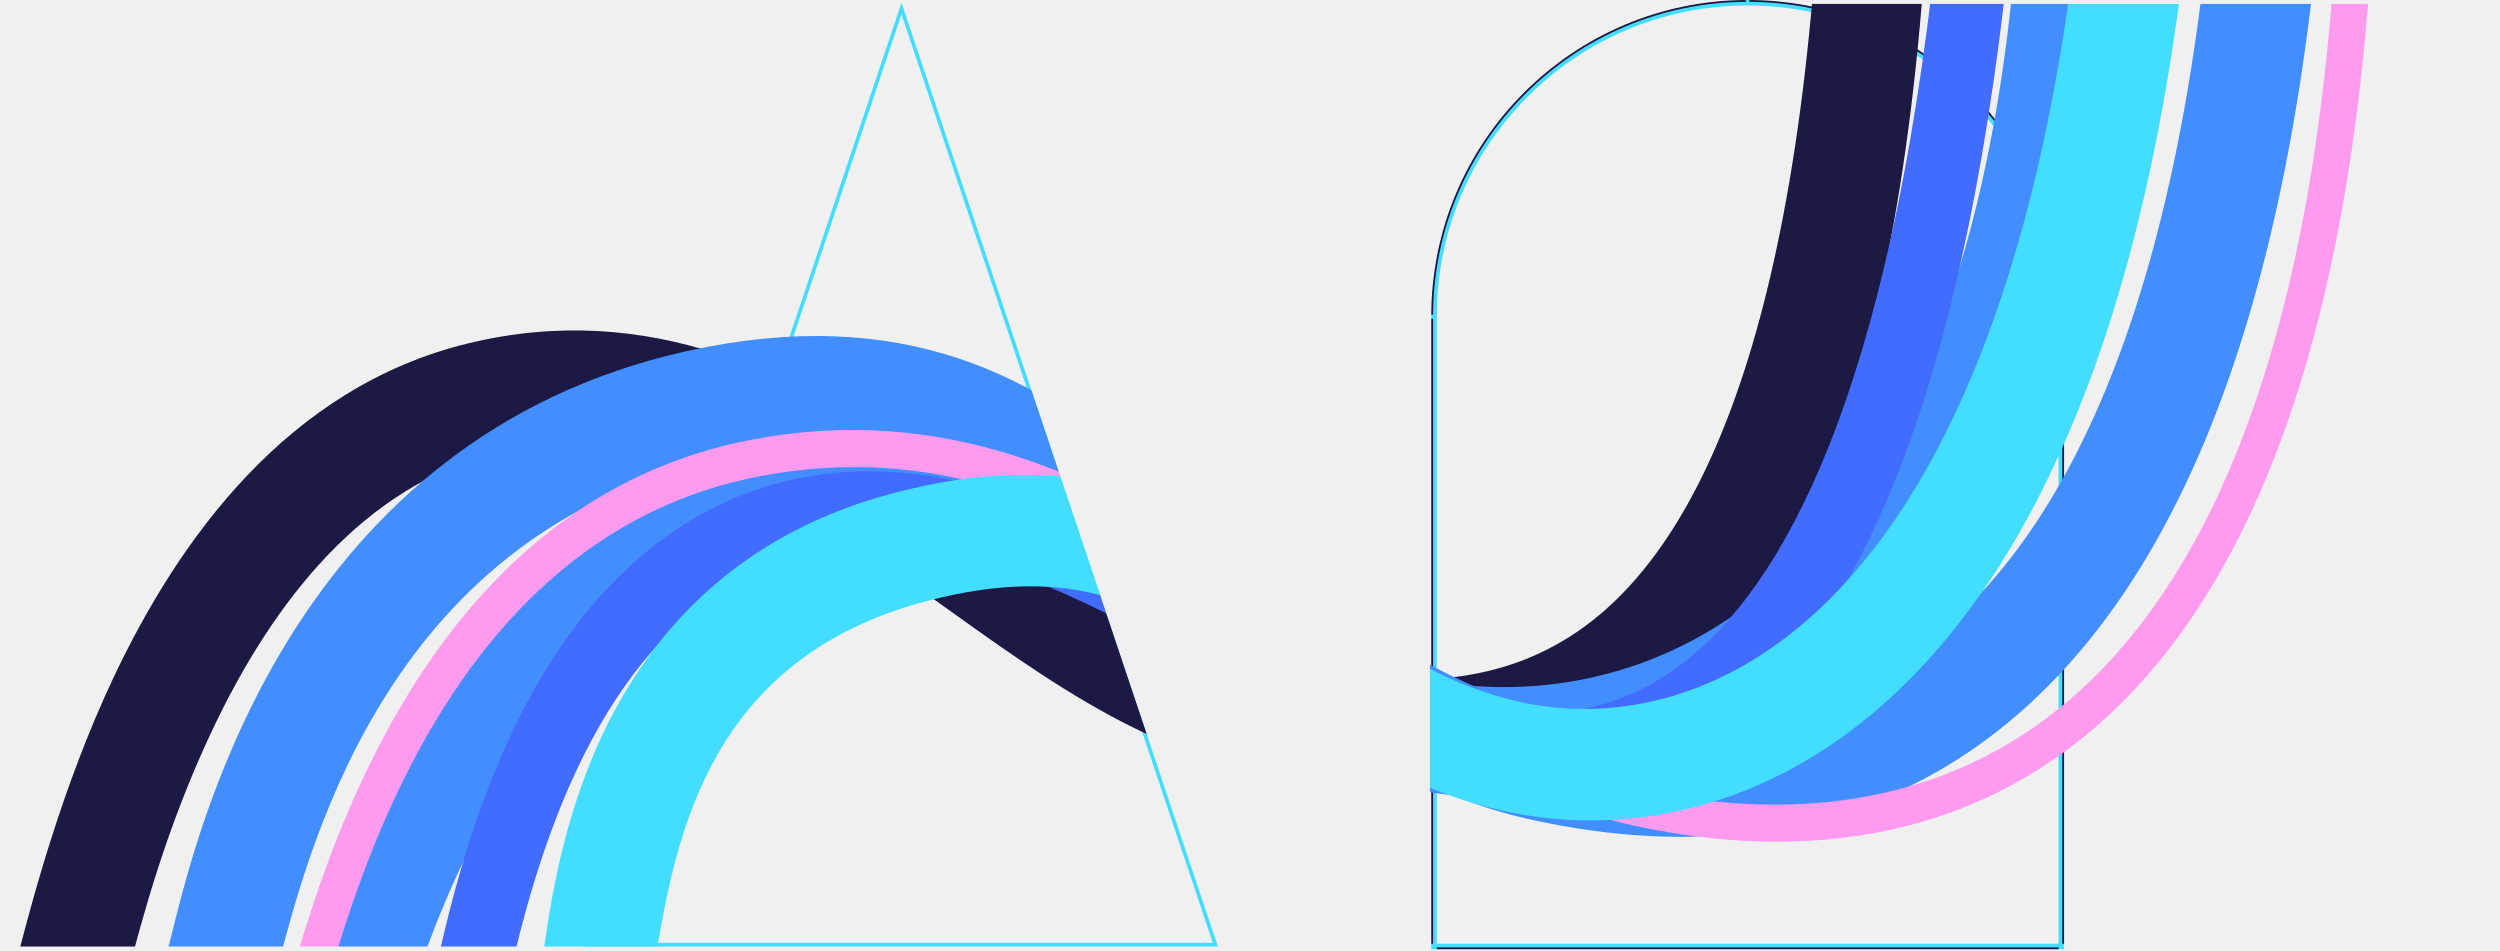
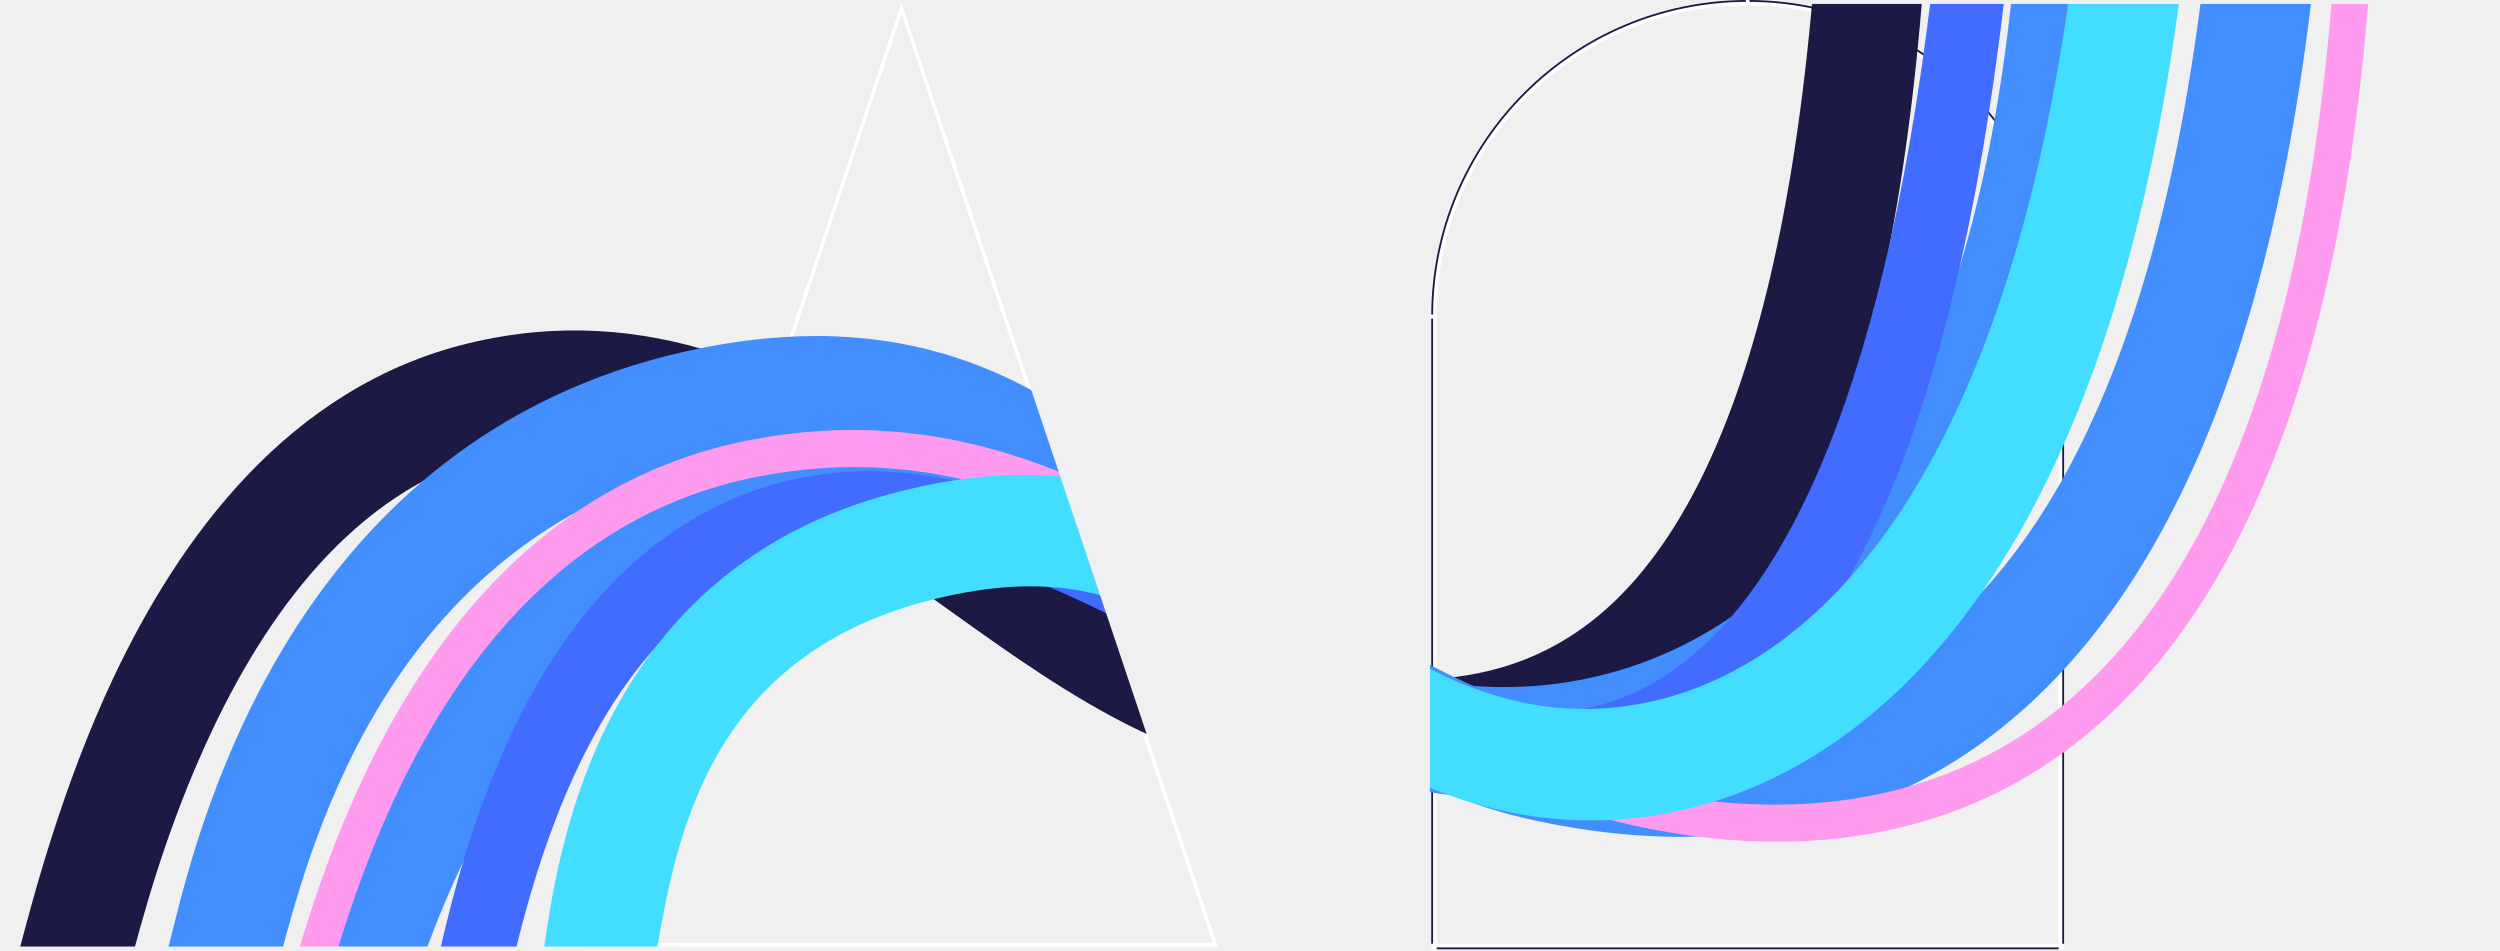
<svg xmlns="http://www.w3.org/2000/svg" width="681" height="259" viewBox="0 0 681 259" fill="none">
-   <path d="M160.069 257.336L245.567 2.316L331.065 257.336H160.069Z" stroke="#42DDFF" />
+   <path d="M160.069 257.336L245.567 2.316L331.065 257.336H160.069Z" stroke="white" />
  <mask id="path-2-inside-1_148_181" fill="white">
    <path fill-rule="evenodd" clip-rule="evenodd" d="M562.256 86.193C562.256 38.59 523.666 0 476.063 0C428.46 0 389.87 38.59 389.87 86.193C389.87 86.228 389.87 86.262 389.87 86.297V258.579H562.256L562.256 86.193Z" />
  </mask>
-   <path d="M562.256 86.193H561.256H562.256ZM389.87 86.297H390.87L390.87 86.296L389.87 86.297ZM389.87 258.579H388.87V259.579H389.87V258.579ZM562.256 258.579V259.579H563.256V258.579H562.256ZM476.063 1C523.114 1 561.256 39.142 561.256 86.193H563.256C563.256 38.038 524.218 -1 476.063 -1V1ZM390.87 86.193C390.87 39.142 429.012 1 476.063 1V-1C427.908 -1 388.87 38.038 388.87 86.193H390.87ZM390.87 86.296C390.87 86.262 390.87 86.227 390.87 86.193H388.87C388.87 86.228 388.87 86.263 388.87 86.298L390.87 86.296ZM390.87 258.579V86.297H388.87V258.579H390.87ZM562.256 257.579H389.87V259.579H562.256V257.579ZM561.256 86.193L561.256 258.579H563.256L563.256 86.193H561.256Z" fill="#1C1A44" mask="url(#path-2-inside-1_148_181)" stroke="#42DDFF" />
+   <path d="M562.256 86.193H561.256H562.256ZM389.87 86.297H390.87L390.87 86.296L389.87 86.297ZM389.87 258.579H388.87V259.579H389.87V258.579ZM562.256 258.579V259.579H563.256V258.579H562.256ZM476.063 1C523.114 1 561.256 39.142 561.256 86.193H563.256C563.256 38.038 524.218 -1 476.063 -1V1ZM390.87 86.193C390.87 39.142 429.012 1 476.063 1V-1C427.908 -1 388.87 38.038 388.87 86.193H390.87ZM390.87 86.296C390.87 86.262 390.87 86.227 390.87 86.193H388.87C388.87 86.228 388.87 86.263 388.87 86.298L390.87 86.296ZM390.87 258.579V86.297H388.87V258.579H390.87ZM562.256 257.579H389.87V259.579H562.256V257.579ZM561.256 86.193L561.256 258.579H563.256L563.256 86.193H561.256Z" fill="#1C1A44" mask="url(#path-2-inside-1_148_181)" stroke="white" />
  <circle cx="481.814" cy="139.499" r="5.751" fill="#FCF9F6" />
  <mask id="mask0_148_181" style="mask-type:alpha" maskUnits="userSpaceOnUse" x="0" y="0" width="681" height="259">
    <path fill-rule="evenodd" clip-rule="evenodd" d="M489.739 1.079H680.5V258.079H389.5V1.079H462.388C466.842 0.369 471.409 0 476.063 0C480.717 0 485.285 0.369 489.739 1.079Z" fill="#D9D9D9" />
    <path d="M159.374 257.836H331.76L245.567 0.743L37 29.579L0.5 257.836H159.374Z" fill="#D9D9D9" />
  </mask>
  <g mask="url(#mask0_148_181)">
    <path fill-rule="evenodd" clip-rule="evenodd" d="M462.913 184.376C422.365 225.387 371.552 216.849 337.377 208.79C317.947 204.207 300.12 194.415 283.64 183.639C275.364 178.227 267.183 172.4 259.212 166.691C258.569 166.23 257.927 165.77 257.286 165.311C249.907 160.022 242.698 154.857 235.383 149.936C203.638 128.582 173.176 114.159 136.114 123.069C99.111 131.965 74.347 163.924 57.751 199.041C45.241 225.512 38.762 250.165 34.629 265.891C33.195 271.344 32.044 275.723 31.022 278.734L2.979 267.265C3.382 266.079 4.032 263.582 4.951 260.054C8.688 245.708 16.87 214.298 30.942 184.521C48.727 146.89 78.425 105.338 127.761 93.477C177.038 81.631 216.817 102.117 250.594 124.838C258.324 130.037 265.912 135.476 273.22 140.713C273.882 141.188 274.541 141.66 275.198 142.131C283.196 147.86 290.866 153.317 298.502 158.31C313.844 168.342 328.083 175.838 342.383 179.21C375.669 187.06 412.199 191.768 441.486 162.145C472.103 131.179 498.466 59.371 497.188 -99.885L526.812 -98.345C528.099 62.004 502.132 144.709 462.913 184.376Z" fill="#1C1A44" />
    <path fill-rule="evenodd" clip-rule="evenodd" d="M554.398 190.289C506.959 235.076 450.346 230.929 415.33 222.873C396.548 218.551 379.293 209.74 363.285 200.122C355.277 195.31 347.348 190.15 339.641 185.135L339.595 185.105C331.793 180.028 324.202 175.088 316.508 170.45C285.926 152.014 256.133 139.837 219.446 149.215C181.734 158.855 156.228 184.737 139.134 211.439C123.549 235.786 115.625 259.726 111.983 270.731C111.626 271.811 111.309 272.766 111.031 273.585L82.933 262.387C83.187 261.641 83.486 260.735 83.833 259.682C87.472 248.644 96.418 221.512 114.046 193.976C133.377 163.779 163.953 131.785 210.896 119.785C258.862 107.523 297.484 124.561 330.628 144.542C338.801 149.469 346.787 154.666 354.455 159.656L354.636 159.774C362.44 164.853 369.909 169.709 377.365 174.189C392.317 183.172 406.294 190.055 420.458 193.314C451.333 200.418 496.151 202.979 533.669 167.558C571.833 131.528 605.914 53.103 605.914 -111.751L635.596 -110.232C635.596 57.413 601.192 146.111 554.398 190.289Z" fill="#428EFF" />
    <path fill-rule="evenodd" clip-rule="evenodd" d="M508.737 177.482C466.862 218.183 415.786 222.384 379.789 213.895C360.257 209.289 344.724 198.501 331.321 186.828C324.649 181.018 318.241 174.747 312.138 168.768L311.901 168.536C305.773 162.532 299.912 156.791 293.782 151.37C281.452 140.468 268.79 131.571 253.59 126.5C238.522 121.473 219.79 119.823 194.946 125.349C107.13 144.886 85.037 228.006 76.273 260.979C75.2 265.016 74.327 268.302 73.557 270.627L45.442 259.373C45.875 258.065 46.435 255.824 47.188 252.814C54.583 223.234 80.555 119.343 187.055 95.651C216.189 89.169 240.336 90.699 261.232 97.67C281.995 104.597 298.38 116.515 312.359 128.875C319.121 134.854 325.497 141.101 331.454 146.938L331.935 147.409C338.14 153.488 343.879 159.09 349.714 164.172C361.325 174.284 372.249 181.357 384.796 184.316C412.957 190.957 453.747 187.867 487.698 154.868C521.815 121.707 551.211 56.212 551.211 -66.873L580.836 -65.084C580.836 62.332 550.445 136.944 508.737 177.482Z" fill="#428EFF" />
    <path fill-rule="evenodd" clip-rule="evenodd" d="M579.738 189.625C537.542 233.155 483.923 233.829 443.059 224.426C422.294 219.649 403.19 209.869 384.81 198.459C375.616 192.752 366.541 186.595 357.514 180.419C356.461 179.698 355.408 178.976 354.356 178.256C346.365 172.782 338.403 167.328 330.311 162.106C293.757 138.513 255.53 120.294 206.629 129.791C157.896 139.255 128.447 175.184 110.218 211.823C101.122 230.106 94.909 248.4 90.54 263.332C88.358 270.792 86.642 277.391 85.248 282.75L85.16 283.09C83.84 288.167 82.74 292.396 81.808 294.935L72.521 290.979C73.264 288.954 74.245 285.21 75.674 279.715L75.685 279.672C77.077 274.32 78.824 267.602 81.048 260C85.507 244.757 91.909 225.869 101.35 206.893C120.196 169.014 151.51 130.115 204.315 119.86C256.951 109.638 297.987 129.563 335.292 153.64C343.514 158.948 351.603 164.488 359.581 169.953C360.634 170.674 361.684 171.394 362.732 172.111C371.758 178.287 380.661 184.324 389.634 189.895C407.59 201.041 425.577 210.158 444.769 214.574C483.819 223.559 533.484 222.623 572.536 182.336C611.816 141.813 641.409 60.466 637.308 -94.286L647.199 -94.052C651.325 61.648 621.705 146.329 579.738 189.625Z" fill="#FF9BEF" />
    <path fill-rule="evenodd" clip-rule="evenodd" d="M440.437 212.084C422.893 216.566 406.198 214.595 392.669 211.404C378.576 208.081 363.647 200.795 348.854 192.811C343.386 189.86 337.968 186.834 332.533 183.798C322.778 178.348 312.969 172.869 302.724 167.746C271.033 151.899 240.246 142.241 210.936 153.506C181.26 164.911 163.146 193.006 151.727 222.259C146.078 236.73 142.234 251.063 139.461 263.006C138.2 268.436 137.17 273.329 136.281 277.553C136.192 277.976 136.104 278.392 136.018 278.802C135.109 283.115 134.267 287.075 133.466 289.783L114.535 282.882C115.06 281.103 115.726 278.05 116.701 273.425C116.787 273.016 116.875 272.599 116.965 272.172C117.852 267.96 118.922 262.874 120.232 257.233C123.118 244.804 127.211 229.472 133.329 213.8C145.442 182.769 166.176 148.671 203.065 134.493C240.319 120.176 277.856 133.313 310.52 149.646C321.134 154.953 331.777 160.895 341.842 166.514C347.163 169.484 352.322 172.365 357.23 175.013C371.914 182.937 384.755 189.031 396.006 191.685C407.821 194.471 421.108 195.87 434.613 192.419C447.955 189.011 462.31 180.667 475.976 162.567C503.729 125.806 528.3 49.223 533.631 -104.343L553.369 -102.435C548.008 51.977 523.342 133.838 491.859 175.538C475.907 196.668 458.145 207.56 440.437 212.084Z" fill="#426BFF" />
    <path fill-rule="evenodd" clip-rule="evenodd" d="M534.148 169.095C495.005 219.759 445.64 229.423 408.036 220.555C379.951 213.931 358.971 198.396 341.763 185.653C337.093 182.194 332.701 178.942 328.519 176.129C318.216 169.197 308.341 163.98 296.848 161.432C285.409 158.897 271.292 158.774 252.462 163.725C193.183 179.311 184.492 227.578 178.964 258.287C177.688 265.375 176.58 271.528 175.057 276.127L146.942 264.873C147.415 263.446 147.844 260.581 148.436 256.625C152.386 230.239 163.605 155.293 243.538 134.276C265.928 128.39 284.718 128.052 301.46 131.763C318.147 135.462 331.725 142.954 343.731 151.032C349.991 155.243 355.675 159.426 361.124 163.437C377.468 175.465 391.705 185.944 413.042 190.976C439.596 197.238 477.962 191.52 510.51 149.393C543.575 106.596 571.187 25.339 571.187 -120.394L600.812 -118.606C600.812 30.161 572.773 119.102 534.148 169.095Z" fill="#42DDFF" />
  </g>
</svg>
